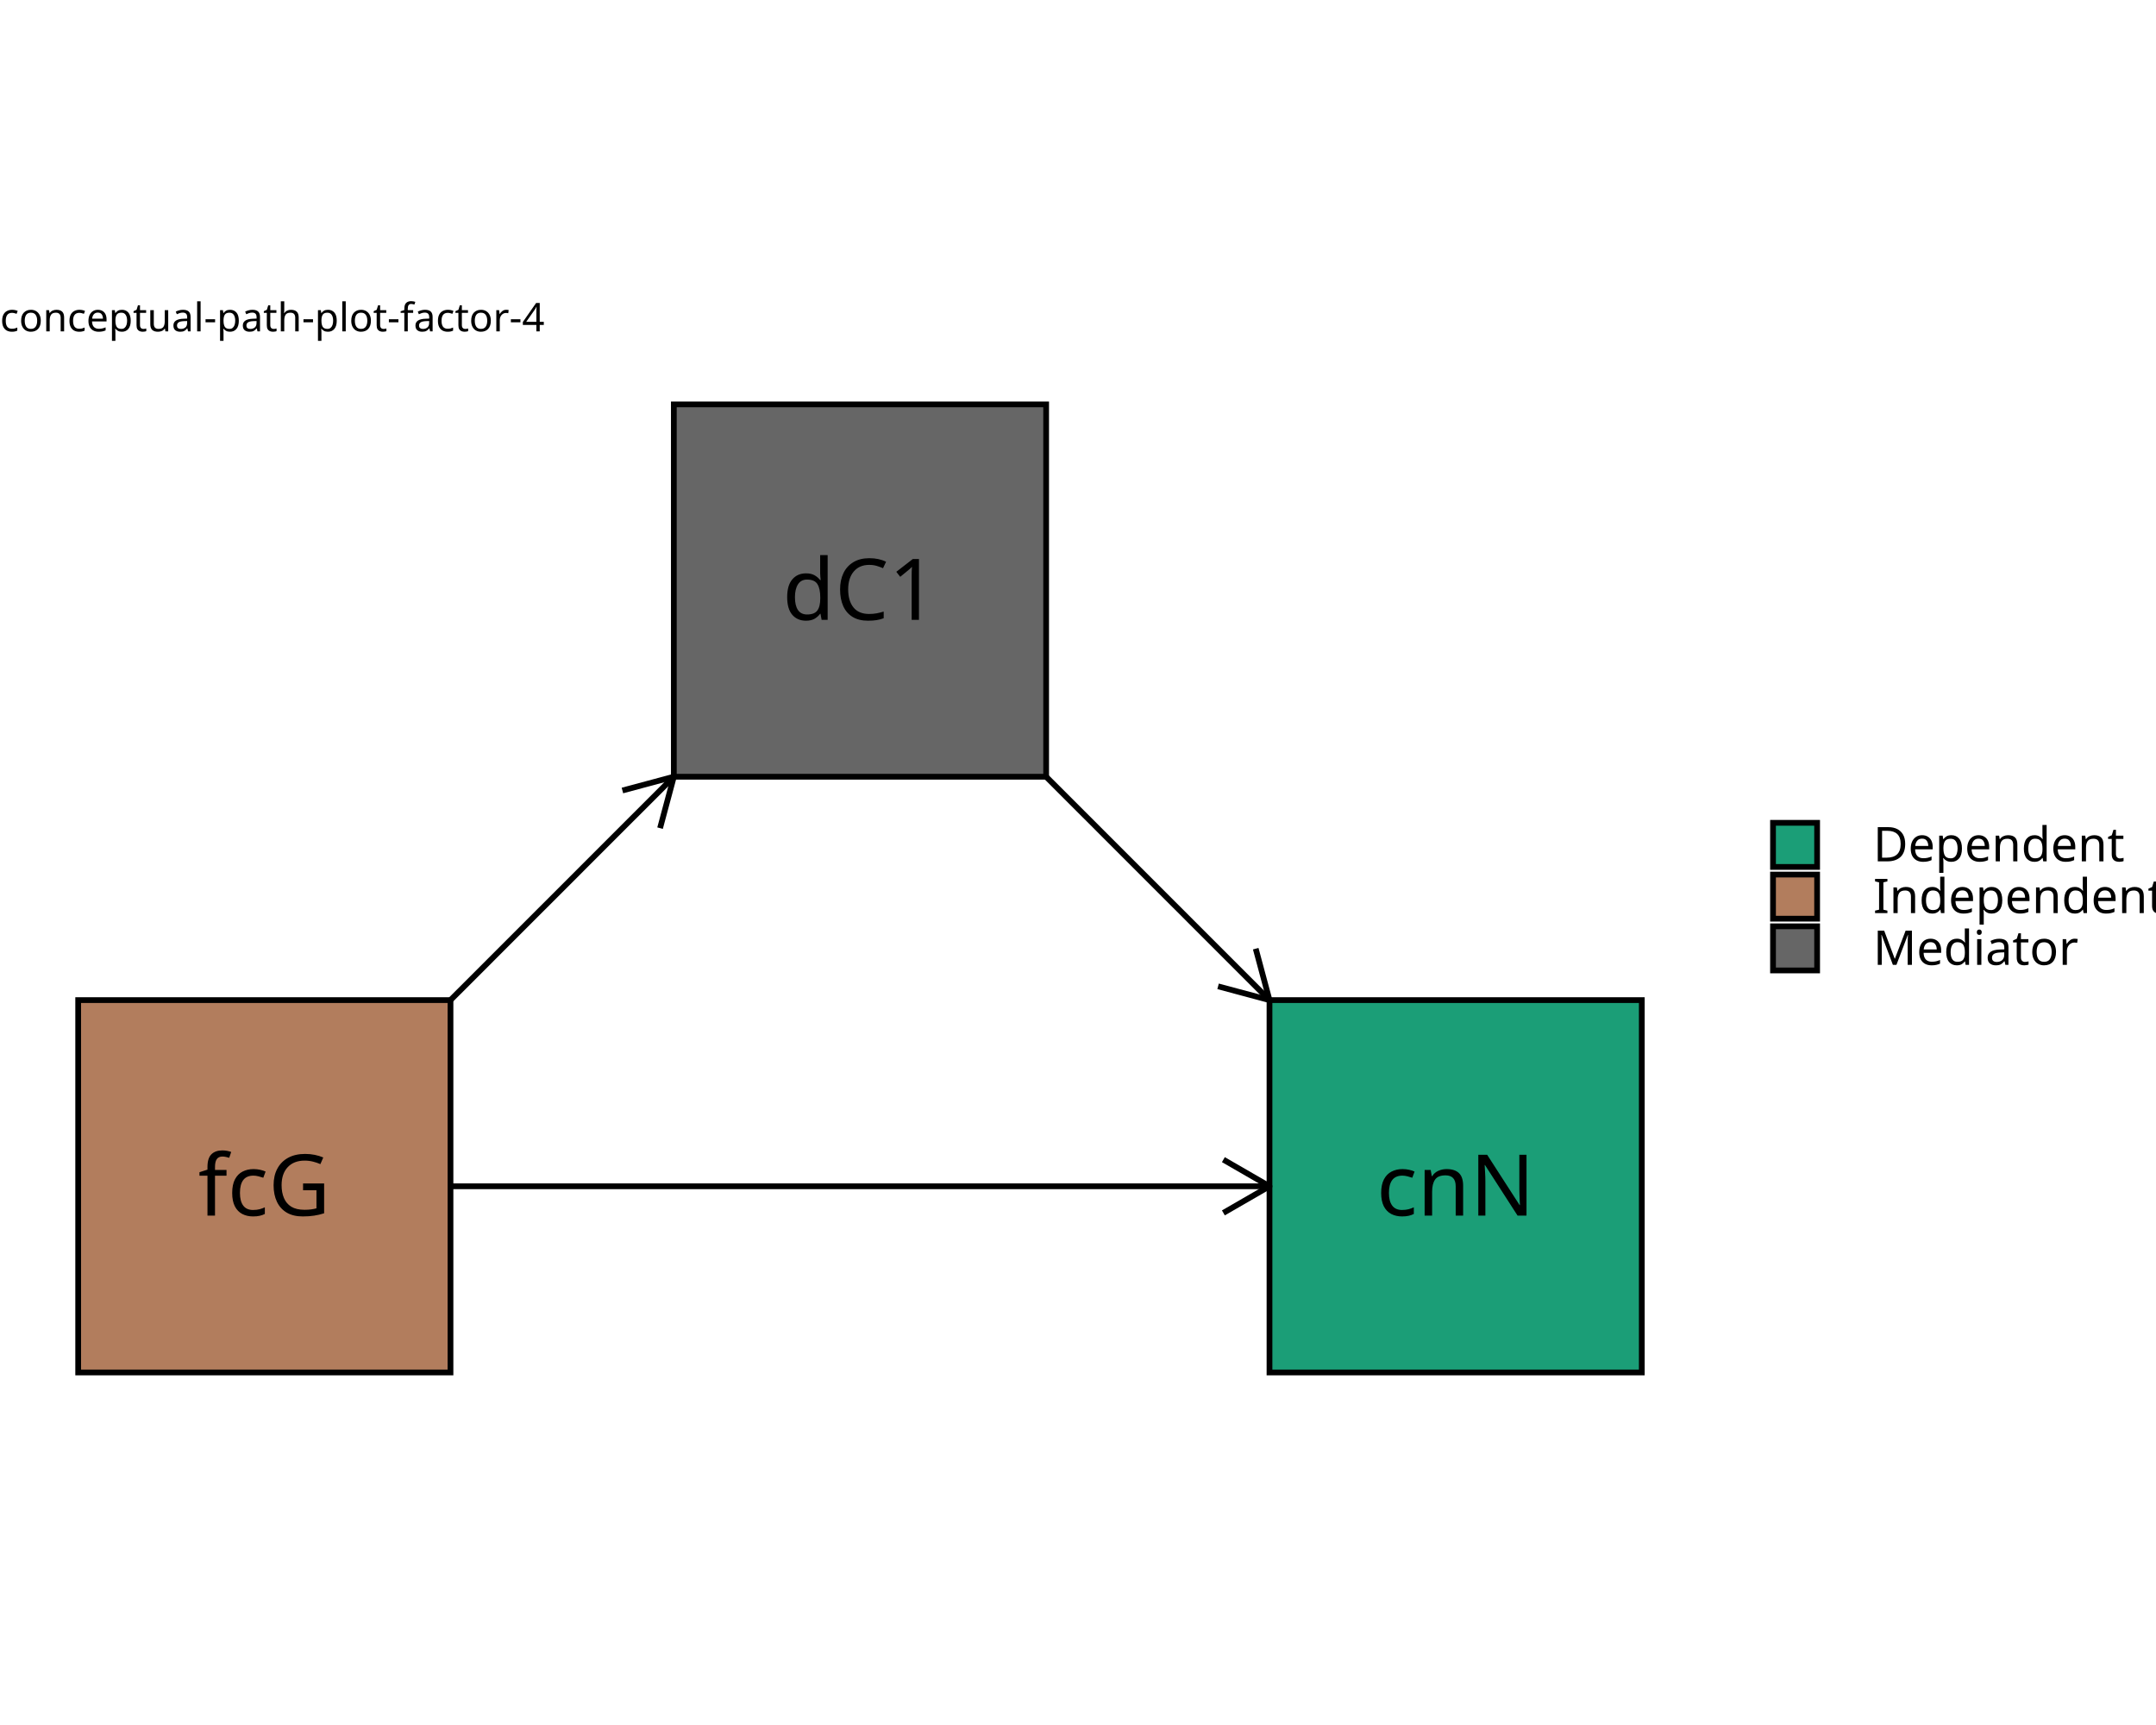
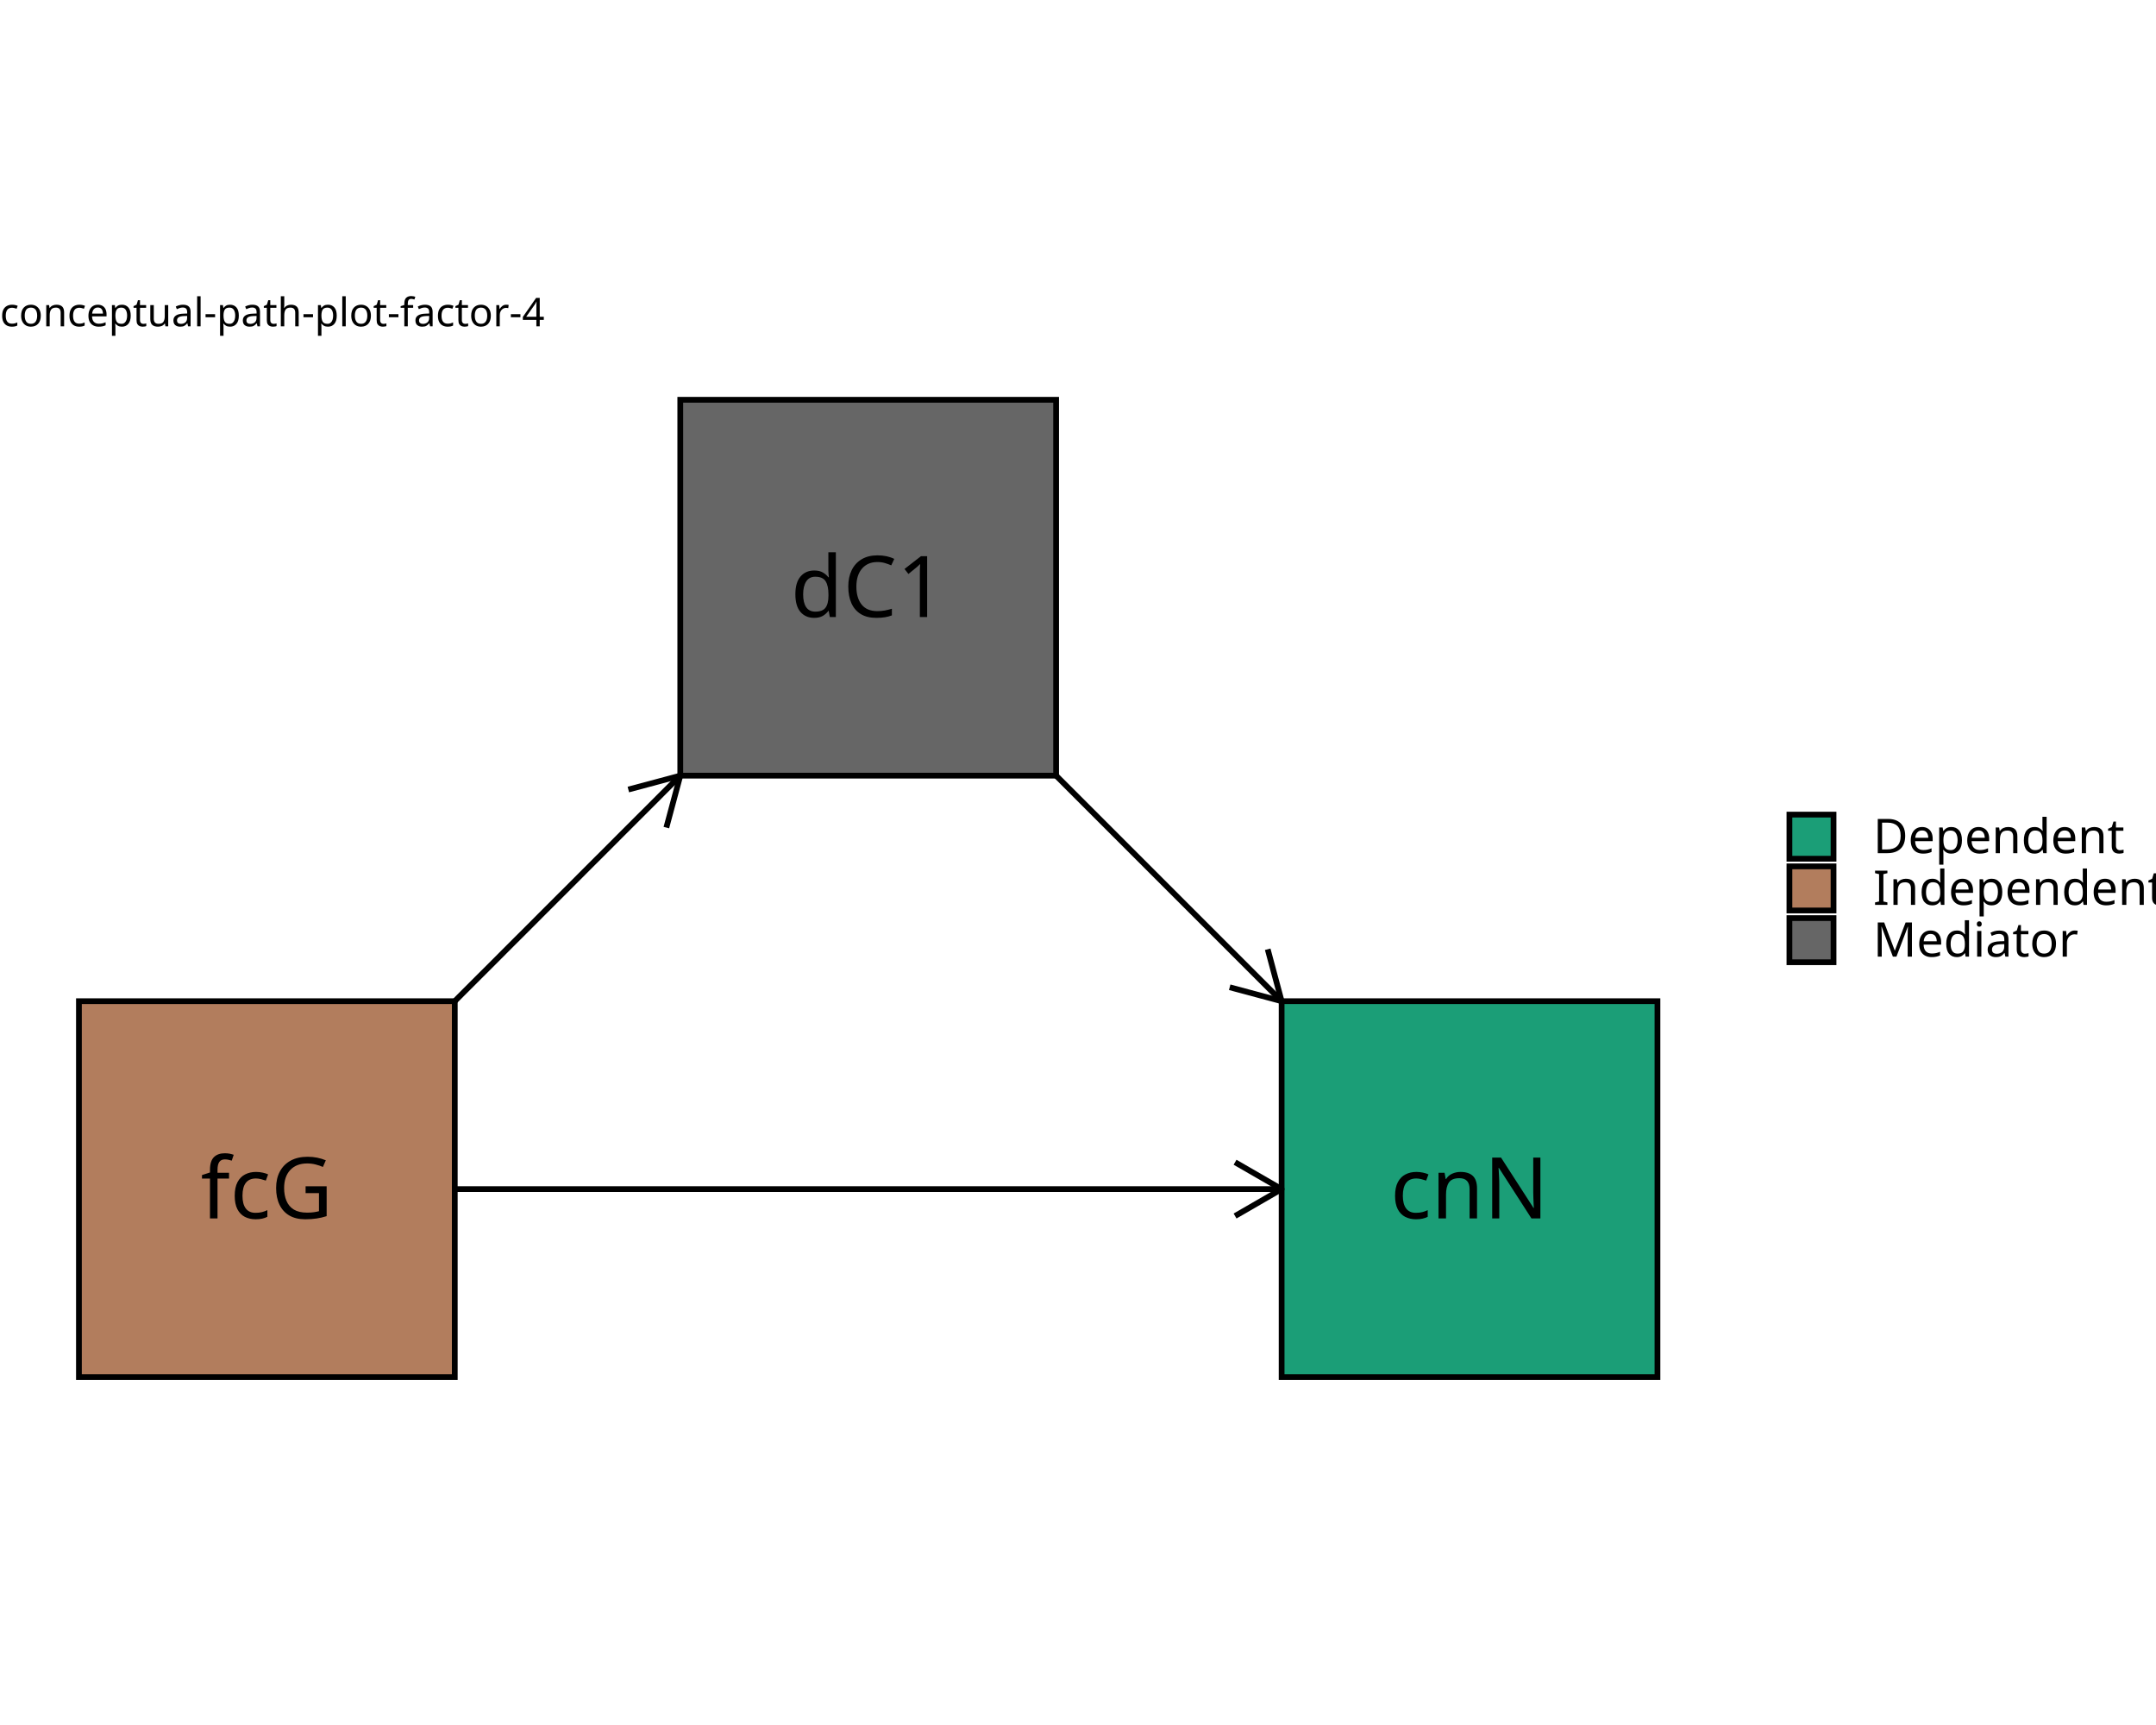
<svg xmlns="http://www.w3.org/2000/svg" class="svglite" data-engine-version="2.0" width="720.00pt" height="576.00pt" viewBox="0 0 720.00 576.00">
  <defs>
    <style type="text/css">
    .svglite line, .svglite polyline, .svglite polygon, .svglite path, .svglite rect, .svglite circle {
      fill: none;
      stroke: #000000;
      stroke-linecap: round;
      stroke-linejoin: round;
      stroke-miterlimit: 10.00;
    }
  </style>
  </defs>
  <rect width="100%" height="100%" style="stroke: none; fill: #FFFFFF;" />
  <defs>
    <clipPath id="cpMC4wMHw3MjAuMDB8MC4wMHw1NzYuMDA=">
      <rect x="0.00" y="0.00" width="720.00" height="576.00" />
    </clipPath>
  </defs>
  <g clip-path="url(#cpMC4wMHw3MjAuMDB8MC4wMHw1NzYuMDA=)">
</g>
  <defs>
-     <clipPath id="cpMC4wMHw3MjAuMDB8MTAxLjU2fDQ3NC40NA==">
-       <rect x="0.00" y="101.56" width="720.00" height="372.88" />
+     <clipPath id="cpMC4wMHw3MjAuMDB8OTkuODd8NDc2LjEz">
+       <rect x="0.00" y="99.87" width="720.00" height="376.27" />
    </clipPath>
  </defs>
-   <g clip-path="url(#cpMC4wMHw3MjAuMDB8MTAxLjU2fDQ3NC40NA==)">
-     <rect x="0.00" y="101.56" width="720.00" height="372.88" style="stroke-width: 10.67; stroke: none;" />
+   <g clip-path="url(#cpMC4wMHw3MjAuMDB8OTkuODd8NDc2LjEz)">
+     <rect x="0.00" y="99.87" width="720.00" height="376.27" style="stroke-width: 10.67; stroke: none;" />
  </g>
  <g clip-path="url(#cpMC4wMHw3MjAuMDB8MC4wMHw1NzYuMDA=)">
</g>
  <defs>
-     <clipPath id="cpMC4wMHw1NzQuMzl8MTE4Ljg3fDQ3NC40NA==">
-       <rect x="0.00" y="118.87" width="574.39" height="355.57" />
+     <clipPath id="cpMC4wMHw1NzkuODZ8MTE3LjE3fDQ3Ni4xMw==">
+       <rect x="0.00" y="117.17" width="579.86" height="358.96" />
    </clipPath>
  </defs>
-   <g clip-path="url(#cpMC4wMHw1NzQuMzl8MTE4Ljg3fDQ3NC40NA==)">
-     <rect x="0.00" y="118.87" width="574.39" height="355.57" style="stroke-width: 10.67; stroke: none;" />
-     <rect x="26.11" y="333.95" width="124.33" height="124.33" style="stroke-width: 1.92; stroke-linecap: butt; stroke-linejoin: miter; fill: #B27D5D;" />
-     <rect x="423.95" y="333.95" width="124.33" height="124.33" style="stroke-width: 1.92; stroke-linecap: butt; stroke-linejoin: miter; fill: #1B9E77;" />
-     <rect x="225.03" y="135.03" width="124.33" height="124.33" style="stroke-width: 1.92; stroke-linecap: butt; stroke-linejoin: miter; fill: #666666;" />
-     <polyline points="150.43,396.11 152.57,396.11 156.59,396.11 160.61,396.11 164.62,396.11 168.64,396.11 172.66,396.11 176.68,396.11 180.70,396.11 184.72,396.11 188.74,396.11 192.76,396.11 196.77,396.11 200.79,396.11 204.81,396.11 208.83,396.11 212.85,396.11 216.87,396.11 220.89,396.11 224.90,396.11 228.92,396.11 232.94,396.11 236.96,396.11 240.98,396.11 245.00,396.11 249.02,396.11 253.03,396.11 257.05,396.11 261.07,396.11 265.09,396.11 269.11,396.11 273.13,396.11 277.15,396.11 281.16,396.11 285.18,396.11 289.20,396.11 293.22,396.11 297.24,396.11 301.26,396.11 305.28,396.11 309.29,396.11 313.31,396.11 317.33,396.11 321.35,396.11 325.37,396.11 329.39,396.11 333.41,396.11 337.43,396.11 341.44,396.11 345.46,396.11 349.48,396.11 353.50,396.11 357.52,396.11 361.54,396.11 365.56,396.11 369.57,396.11 373.59,396.11 377.61,396.11 381.63,396.11 385.65,396.11 389.67,396.11 393.69,396.11 397.70,396.11 401.72,396.11 405.74,396.11 409.76,396.11 413.78,396.11 417.80,396.11 421.82,396.11 423.95,396.11 " style="stroke-width: 1.92; stroke-linecap: butt;" />
-     <polyline points="408.55,405.00 423.95,396.11 408.55,387.22 " style="stroke-width: 1.92; stroke-linecap: butt;" />
-     <polyline points="150.43,333.95 150.56,333.82 152.57,331.81 154.58,329.81 156.59,327.80 158.60,325.79 160.61,323.78 162.62,321.77 164.62,319.76 166.63,317.75 168.64,315.74 170.65,313.73 172.66,311.72 174.67,309.71 176.68,307.70 178.69,305.69 180.70,303.68 182.71,301.68 184.72,299.67 186.73,297.66 188.74,295.65 190.75,293.64 192.76,291.63 194.76,289.62 196.77,287.61 198.78,285.60 200.79,283.59 202.80,281.58 204.81,279.57 206.82,277.56 208.83,275.55 210.84,273.54 212.85,271.54 214.86,269.53 216.87,267.52 218.88,265.51 220.89,263.50 222.89,261.49 224.90,259.48 225.03,259.35 " style="stroke-width: 1.92; stroke-linecap: butt;" />
-     <polyline points="220.43,276.53 225.03,259.35 207.86,263.96 " style="stroke-width: 1.92; stroke-linecap: butt;" />
-     <polyline points="349.36,259.35 349.48,259.48 351.49,261.49 353.50,263.50 355.51,265.51 357.52,267.52 359.53,269.53 361.54,271.54 363.55,273.54 365.56,275.55 367.56,277.56 369.57,279.57 371.58,281.58 373.59,283.59 375.60,285.60 377.61,287.61 379.62,289.62 381.63,291.63 383.64,293.64 385.65,295.65 387.66,297.66 389.67,299.67 391.68,301.68 393.69,303.68 395.70,305.69 397.70,307.70 399.71,309.71 401.72,311.72 403.73,313.73 405.74,315.74 407.75,317.75 409.76,319.76 411.77,321.77 413.78,323.78 415.79,325.79 417.80,327.80 419.81,329.81 421.82,331.81 423.83,333.82 423.95,333.95 " style="stroke-width: 1.92; stroke-linecap: butt;" />
-     <polyline points="406.78,329.35 423.95,333.95 419.35,316.78 " style="stroke-width: 1.92; stroke-linecap: butt;" />
-     <text x="88.27" y="405.90" text-anchor="middle" style="font-size: 28.45px; font-family: sans;" textLength="44.28px" lengthAdjust="spacingAndGlyphs">fcG</text>
-     <text x="486.11" y="405.90" text-anchor="middle" style="font-size: 28.45px; font-family: sans;" textLength="50.62px" lengthAdjust="spacingAndGlyphs">cnN</text>
-     <text x="287.19" y="206.98" text-anchor="middle" style="font-size: 28.45px; font-family: sans;" textLength="52.21px" lengthAdjust="spacingAndGlyphs">dC1</text>
+   <g clip-path="url(#cpMC4wMHw1NzkuODZ8MTE3LjE3fDQ3Ni4xMw==)">
+     <rect x="0.00" y="117.17" width="579.86" height="358.96" style="stroke-width: 10.67; stroke: none;" />
+     <rect x="26.36" y="334.31" width="125.51" height="125.51" style="stroke-width: 1.92; stroke-linecap: butt; stroke-linejoin: miter; fill: #B27D5D;" />
+     <rect x="428.00" y="334.31" width="125.51" height="125.51" style="stroke-width: 1.92; stroke-linecap: butt; stroke-linejoin: miter; fill: #1B9E77;" />
+     <rect x="227.18" y="133.49" width="125.51" height="125.51" style="stroke-width: 1.92; stroke-linecap: butt; stroke-linejoin: miter; fill: #666666;" />
+     <polyline points="151.87,397.06 154.02,397.06 158.08,397.06 162.14,397.06 166.20,397.06 170.25,397.06 174.31,397.06 178.37,397.06 182.42,397.06 186.48,397.06 190.54,397.06 194.59,397.06 198.65,397.06 202.71,397.06 206.76,397.06 210.82,397.06 214.88,397.06 218.94,397.06 222.99,397.06 227.05,397.06 231.11,397.06 235.16,397.06 239.22,397.06 243.28,397.06 247.33,397.06 251.39,397.06 255.45,397.06 259.51,397.06 263.56,397.06 267.62,397.06 271.68,397.06 275.73,397.06 279.79,397.06 283.85,397.06 287.90,397.06 291.96,397.06 296.02,397.06 300.07,397.06 304.13,397.06 308.19,397.06 312.25,397.06 316.30,397.06 320.36,397.06 324.42,397.06 328.47,397.06 332.53,397.06 336.59,397.06 340.64,397.06 344.70,397.06 348.76,397.06 352.82,397.06 356.87,397.06 360.93,397.06 364.99,397.06 369.04,397.06 373.10,397.06 377.16,397.06 381.21,397.06 385.27,397.06 389.33,397.06 393.38,397.06 397.44,397.06 401.50,397.06 405.56,397.06 409.61,397.06 413.67,397.06 417.73,397.06 421.78,397.06 425.84,397.06 428.00,397.06 " style="stroke-width: 1.92; stroke-linecap: butt;" />
+     <polyline points="412.45,406.04 428.00,397.06 412.45,388.09 " style="stroke-width: 1.92; stroke-linecap: butt;" />
+     <polyline points="151.87,334.31 152.00,334.18 154.02,332.15 156.05,330.12 158.08,328.09 160.11,326.06 162.14,324.04 164.17,322.01 166.20,319.98 168.22,317.95 170.25,315.92 172.28,313.89 174.31,311.87 176.34,309.84 178.37,307.81 180.39,305.78 182.42,303.75 184.45,301.72 186.48,299.69 188.51,297.67 190.54,295.64 192.57,293.61 194.59,291.58 196.62,289.55 198.65,287.52 200.68,285.50 202.71,283.47 204.74,281.44 206.76,279.41 208.79,277.38 210.82,275.35 212.85,273.32 214.88,271.30 216.91,269.27 218.94,267.24 220.96,265.21 222.99,263.18 225.02,261.15 227.05,259.13 227.18,259.00 " style="stroke-width: 1.92; stroke-linecap: butt;" />
+     <polyline points="222.53,276.34 227.18,259.00 209.84,263.64 " style="stroke-width: 1.92; stroke-linecap: butt;" />
+     <polyline points="352.69,259.00 352.82,259.13 354.84,261.15 356.87,263.18 358.90,265.21 360.93,267.24 362.96,269.27 364.99,271.30 367.01,273.32 369.04,275.35 371.07,277.38 373.10,279.41 375.13,281.44 377.16,283.47 379.19,285.50 381.21,287.52 383.24,289.55 385.27,291.58 387.30,293.61 389.33,295.64 391.36,297.67 393.38,299.69 395.41,301.72 397.44,303.75 399.47,305.78 401.50,307.81 403.53,309.84 405.56,311.87 407.58,313.89 409.61,315.92 411.64,317.95 413.67,319.98 415.70,322.01 417.73,324.04 419.75,326.06 421.78,328.09 423.81,330.12 425.84,332.15 427.87,334.18 428.00,334.31 " style="stroke-width: 1.92; stroke-linecap: butt;" />
+     <polyline points="410.66,329.66 428.00,334.31 423.35,316.97 " style="stroke-width: 1.92; stroke-linecap: butt;" />
+     <text x="89.11" y="406.85" text-anchor="middle" style="font-size: 28.45px; font-family: sans;" textLength="44.28px" lengthAdjust="spacingAndGlyphs">fcG</text>
+     <text x="490.75" y="406.85" text-anchor="middle" style="font-size: 28.45px; font-family: sans;" textLength="50.62px" lengthAdjust="spacingAndGlyphs">cnN</text>
+     <text x="289.93" y="206.03" text-anchor="middle" style="font-size: 28.45px; font-family: sans;" textLength="52.21px" lengthAdjust="spacingAndGlyphs">dC1</text>
  </g>
  <g clip-path="url(#cpMC4wMHw3MjAuMDB8MC4wMHw1NzYuMDA=)">
-     <rect x="585.34" y="262.51" width="134.66" height="68.28" style="stroke-width: 10.67; stroke: none;" />
-     <rect x="592.10" y="274.75" width="14.73" height="14.73" style="stroke-width: 1.92; stroke-linecap: butt; stroke-linejoin: miter; fill: #1B9E77;" />
-     <rect x="592.10" y="292.03" width="14.73" height="14.73" style="stroke-width: 1.92; stroke-linecap: butt; stroke-linejoin: miter; fill: #B27D5D;" />
-     <rect x="592.10" y="309.31" width="14.73" height="14.73" style="stroke-width: 1.92; stroke-linecap: butt; stroke-linejoin: miter; fill: #666666;" />
-     <text x="625.54" y="287.62" style="font-size: 16.00px; font-family: sans;" textLength="78.30px" lengthAdjust="spacingAndGlyphs">Dependent</text>
-     <text x="625.54" y="304.90" style="font-size: 16.00px; font-family: sans;" textLength="88.98px" lengthAdjust="spacingAndGlyphs">Independent</text>
-     <text x="625.54" y="322.18" style="font-size: 16.00px; font-family: sans;" textLength="62.26px" lengthAdjust="spacingAndGlyphs">Mediator</text>
-     <text x="0.00" y="110.65" style="font-size: 13.20px; font-family: sans;" textLength="168.78px" lengthAdjust="spacingAndGlyphs">conceptual-path-plot-factor-4</text>
+     <rect x="590.82" y="265.25" width="129.18" height="62.80" style="stroke-width: 10.67; stroke: none;" />
+     <rect x="597.58" y="272.01" width="14.73" height="14.73" style="stroke-width: 1.92; stroke-linecap: butt; stroke-linejoin: miter; fill: #1B9E77;" />
+     <rect x="597.58" y="289.29" width="14.73" height="14.73" style="stroke-width: 1.92; stroke-linecap: butt; stroke-linejoin: miter; fill: #B27D5D;" />
+     <rect x="597.58" y="306.57" width="14.73" height="14.73" style="stroke-width: 1.92; stroke-linecap: butt; stroke-linejoin: miter; fill: #666666;" />
+     <text x="625.54" y="284.88" style="font-size: 16.00px; font-family: sans;" textLength="78.30px" lengthAdjust="spacingAndGlyphs">Dependent</text>
+     <text x="625.54" y="302.16" style="font-size: 16.00px; font-family: sans;" textLength="88.98px" lengthAdjust="spacingAndGlyphs">Independent</text>
+     <text x="625.54" y="319.44" style="font-size: 16.00px; font-family: sans;" textLength="62.26px" lengthAdjust="spacingAndGlyphs">Mediator</text>
+     <text x="0.00" y="108.95" style="font-size: 13.20px; font-family: sans;" textLength="168.78px" lengthAdjust="spacingAndGlyphs">conceptual-path-plot-factor-4</text>
  </g>
</svg>
